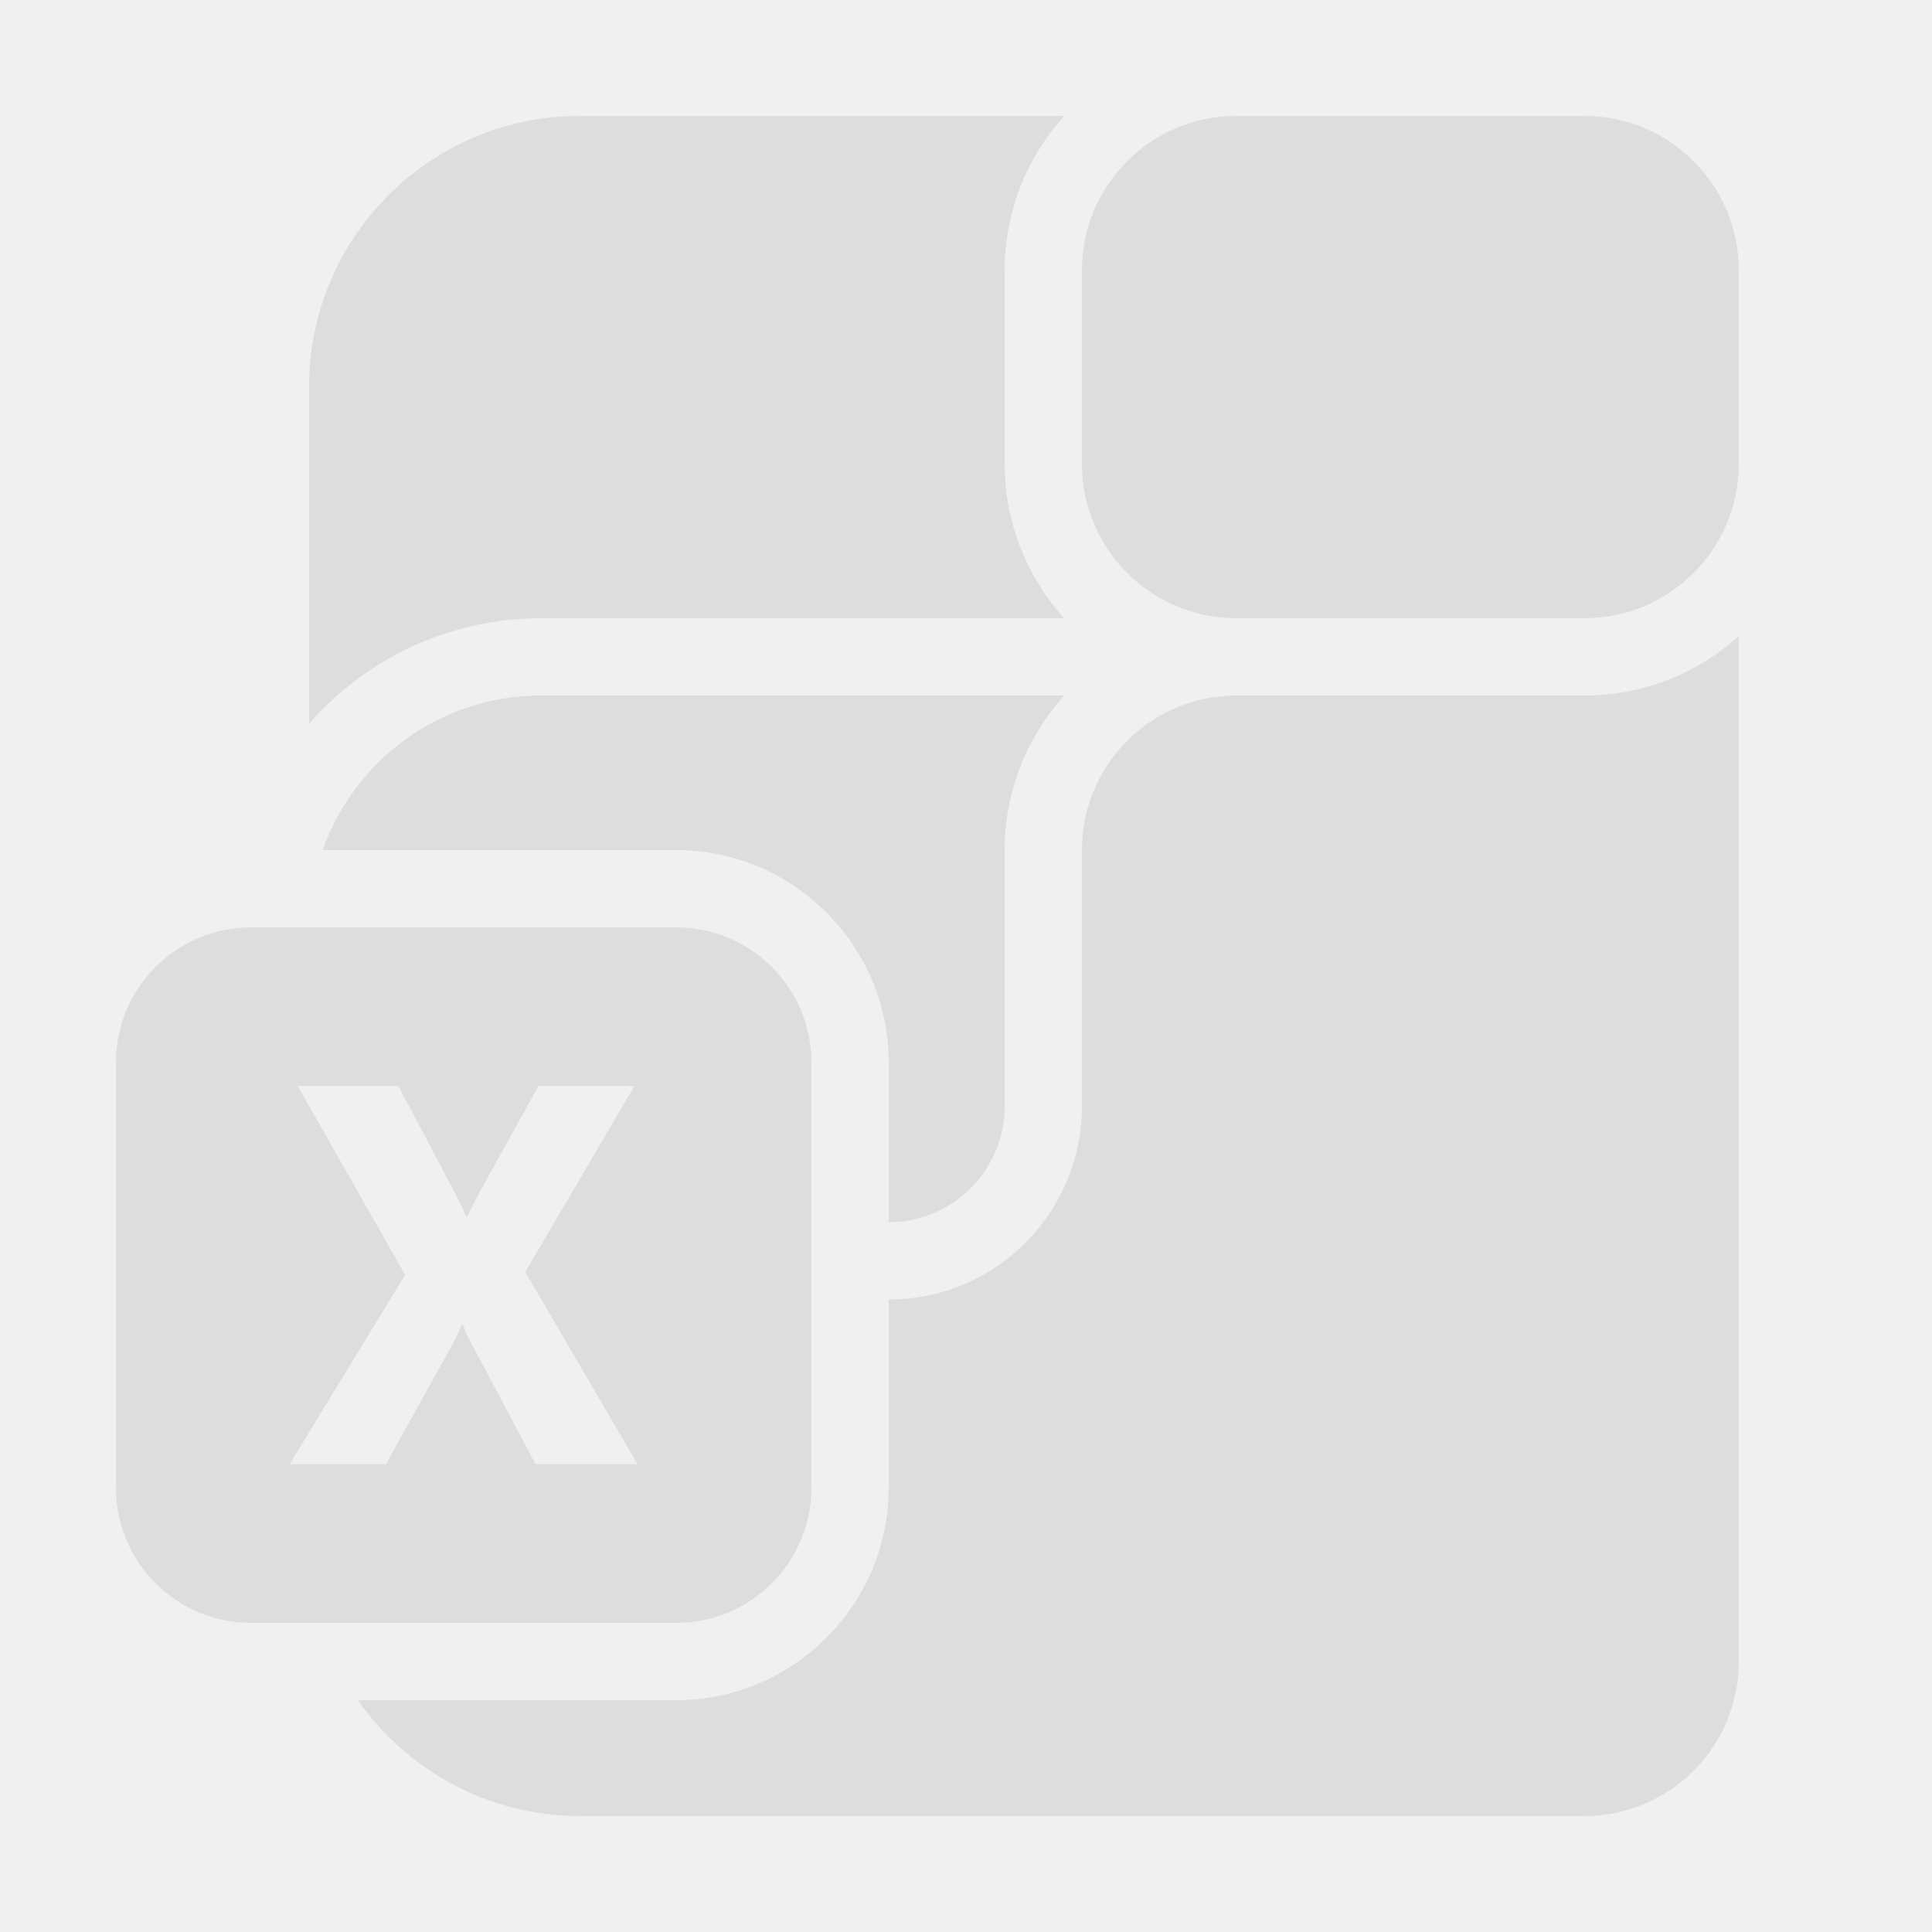
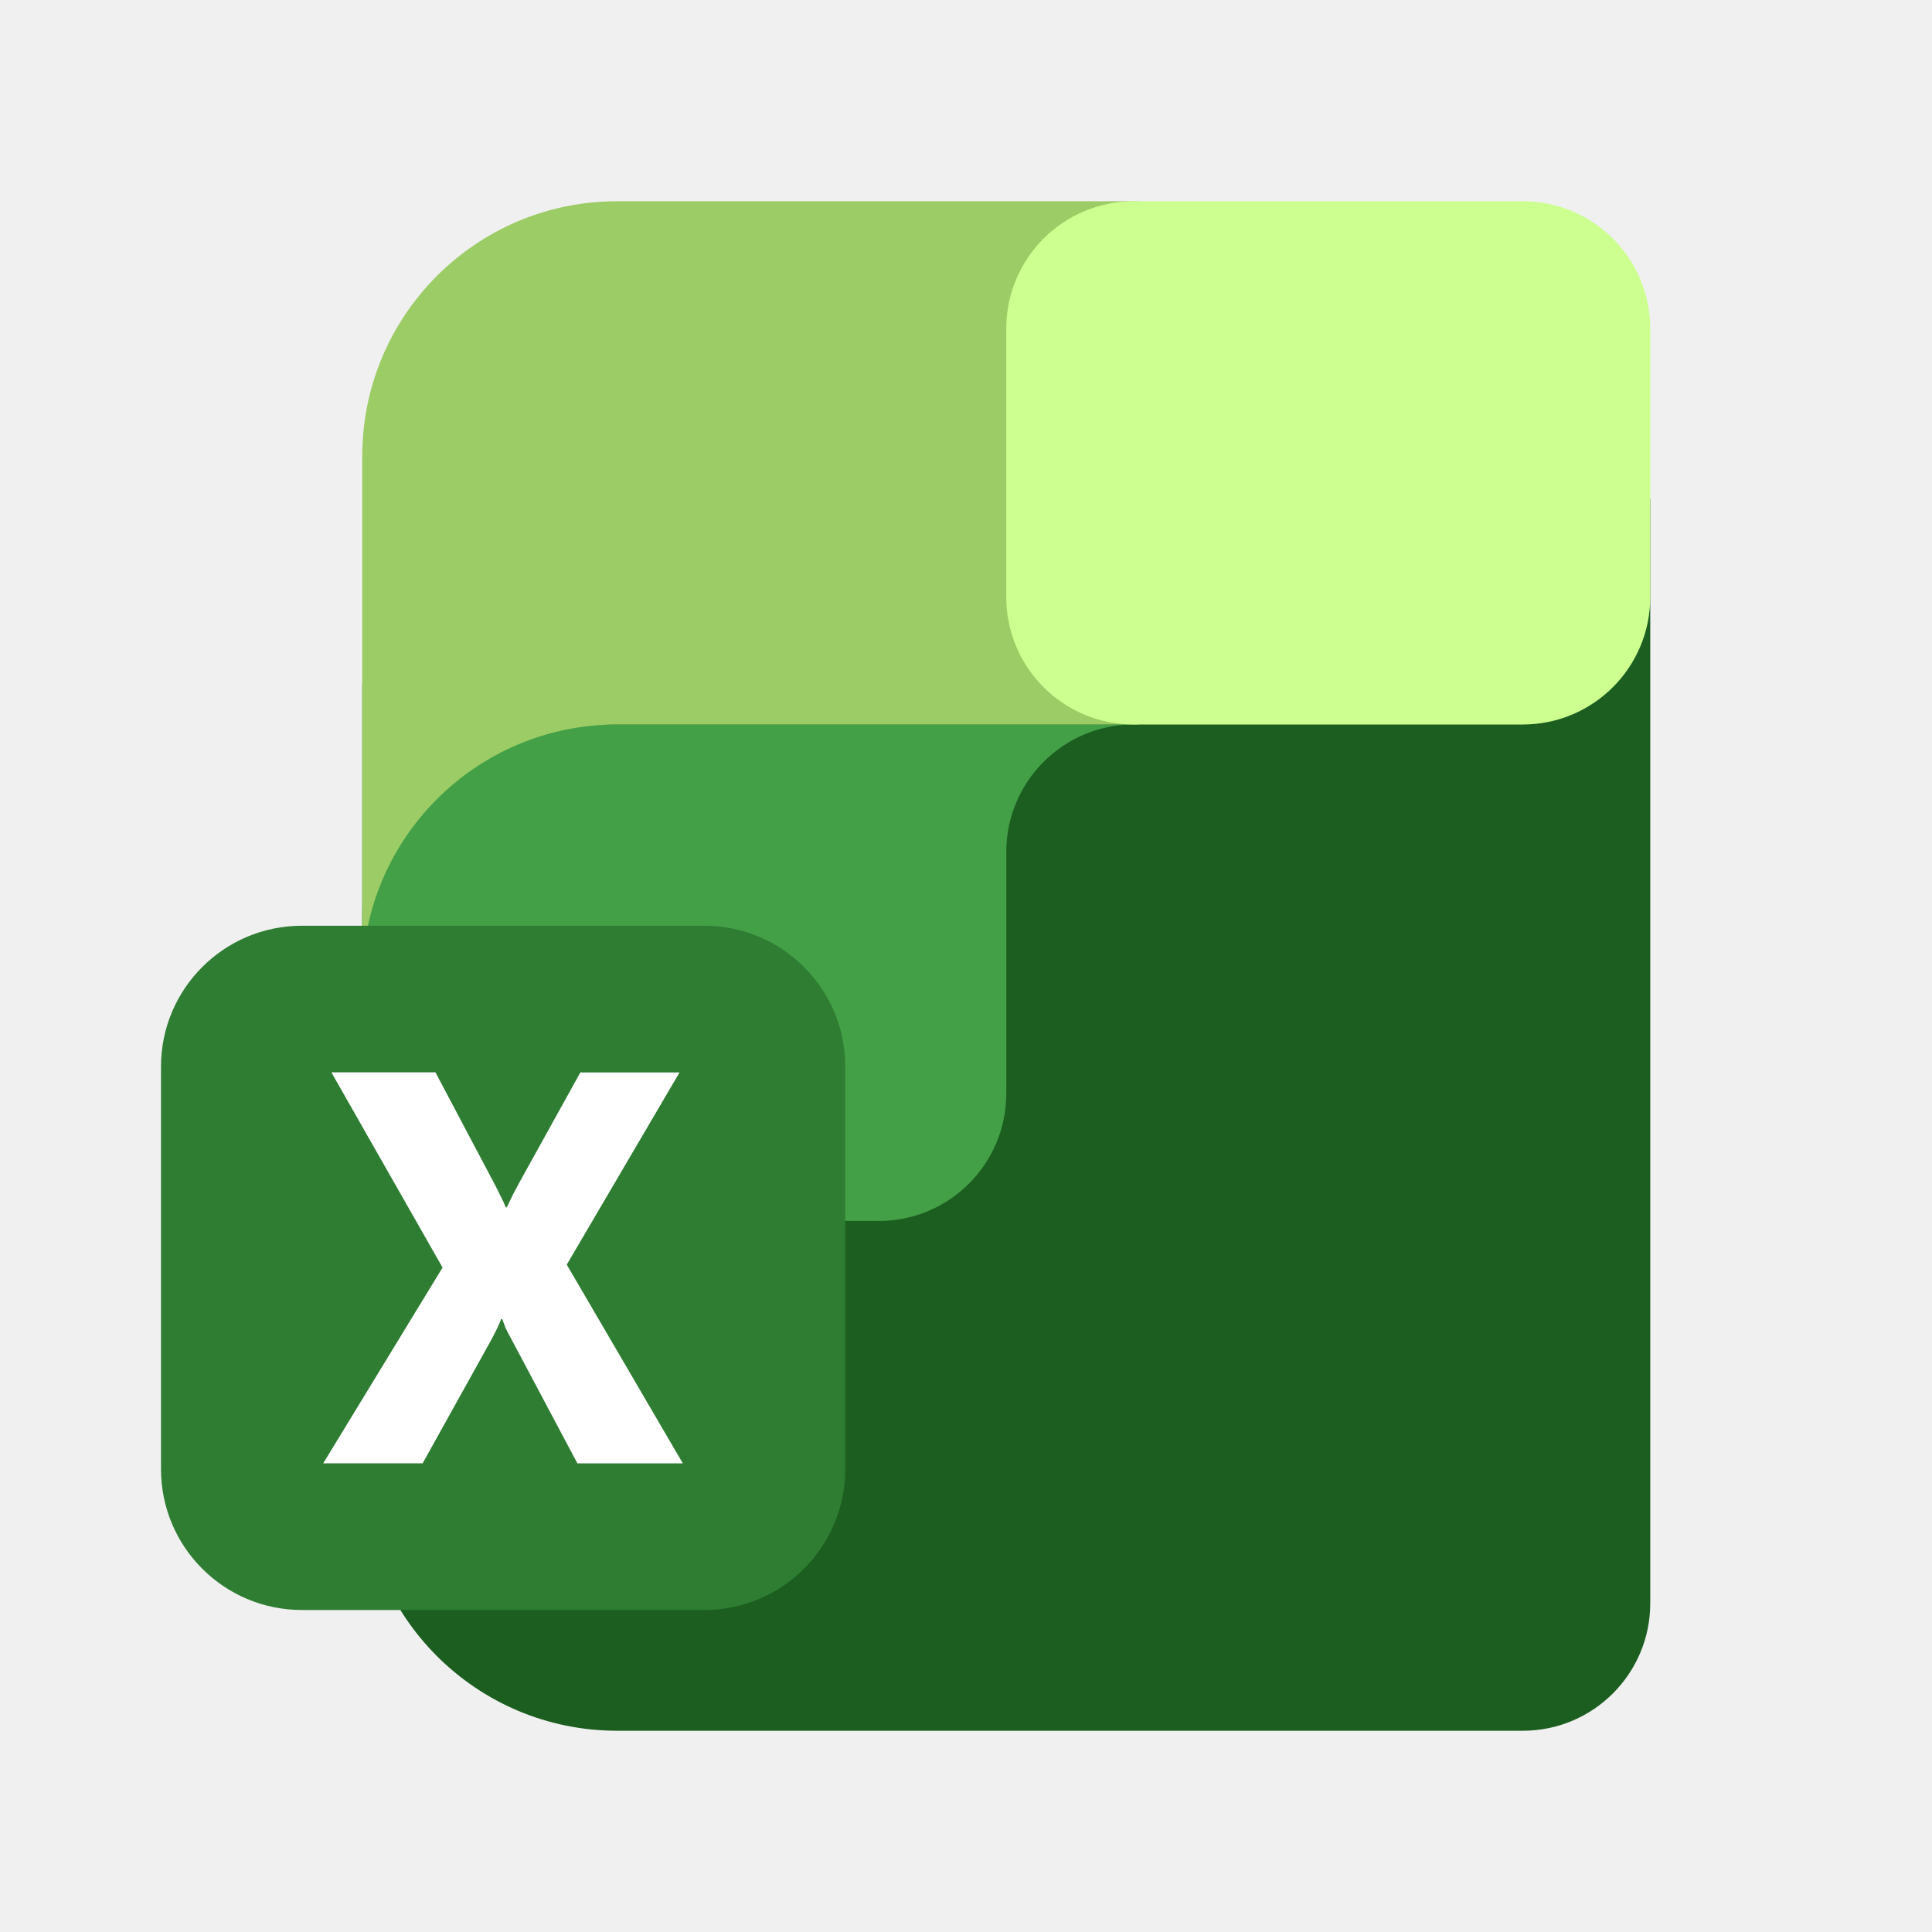
- <svg xmlns="http://www.w3.org/2000/svg" viewBox="0,0,256,256" width="500px" height="500px" fill-rule="nonzero">
-   <g fill="#dddddd" fill-rule="nonzero" stroke="none" stroke-width="1" stroke-linecap="butt" stroke-linejoin="miter" stroke-miterlimit="10" stroke-dasharray="" stroke-dashoffset="0" font-family="none" font-weight="none" font-size="none" text-anchor="none" style="mix-blend-mode: normal">
-     <g transform="scale(5.12,5.12)">
-       <path d="M15,3c-3.86,0 -7,3.14 -7,7v8.73c1.46,-1.67 3.61,-2.73 6,-2.73h13.539c-0.95,-1.06 -1.539,-2.46 -1.539,-4v-5c0,-1.53 0.579,-2.93 1.539,-4zM32,3c-2.21,0 -4,1.79 -4,4v5c0,2.21 1.79,4 4,4h9c2.21,0 4,-1.79 4,-4v-5c0,-2.21 -1.79,-4 -4,-4zM45,16.461c-1.06,0.96 -2.46,1.539 -4,1.539h-9c-2.21,0 -4,1.79 -4,4v6.631c0,2.76 -2.24,5 -5,5v4.869c0,3.03 -2.47,5.5 -5.5,5.5h-8.24c1.27,1.81 3.37,3 5.74,3h26c2.21,0 4,-1.79 4,-4zM14,18c-2.61,0 -4.82,1.67 -5.65,4h9.15c3.03,0 5.5,2.47 5.5,5.5v4.131c1.65,0 3,-1.34 3,-3v-6.631c0,-1.54 0.589,-2.94 1.539,-4zM6.5,24c-1.933,0 -3.5,1.567 -3.5,3.5v11c0,1.933 1.567,3.5 3.5,3.5h11c1.933,0 3.5,-1.567 3.5,-3.5v-11c0,-1.933 -1.567,-3.5 -3.5,-3.5zM7.703,28.105h2.607l1.473,2.785c0.059,0.114 0.109,0.215 0.15,0.301c0.045,0.082 0.09,0.179 0.135,0.293h0.027c0.063,-0.132 0.113,-0.235 0.15,-0.312c0.04,-0.077 0.094,-0.182 0.162,-0.309l1.529,-2.756h2.482l-2.824,4.812l2.906,4.975h-2.641l-1.656,-3.121c-0.059,-0.11 -0.105,-0.196 -0.137,-0.26c-0.027,-0.068 -0.056,-0.146 -0.088,-0.232h-0.027c-0.041,0.11 -0.079,0.2 -0.115,0.268c-0.037,0.069 -0.081,0.152 -0.131,0.252l-1.719,3.092h-2.49l2.988,-4.9z" />
-     </g>
-   </g>
+ <svg xmlns="http://www.w3.org/2000/svg" viewBox="0 0 48 48" width="480px" height="480px" baseProfile="basic">
+   <path fill="#1b5e20" d="M9,17.139c0-2.624,2.126-4.75,4.749-4.75H41v27.444C41,41.582,39.583,43,37.834,43H15.332 C11.835,43,9,40.164,9,36.667C9,36.667,9,17.139,9,17.139z" />
+   <path fill="#43a047" d="M9,22.75C9,20.126,11.126,18,13.749,18h14.418c-1.749,0-3.166,1.418-3.166,3.167v6 c0,1.749-1.417,3.167-3.166,3.167h-6.502c-3.497,0-6.332,2.836-6.332,6.333L9,22.75L9,22.75z" />
+   <path fill="#9ccc65" d="M9,11.333C9,7.836,11.835,5,15.332,5h12.941v13H15.332C11.835,18,9,20.836,9,24.333 C9,24.333,9,11.333,9,11.333z" />
+   <path fill="#ccff90" d="M28.166,5h9.668C39.582,5,41,6.418,41,8.166v6.668C41,16.582,39.582,18,37.834,18h-9.668 C26.417,18,25,16.582,25,14.834V8.166C25,6.418,26.417,5,28.166,5z" />
+   <path fill="#2e7d32" d="M7.5,23h10c1.933,0,3.5,1.567,3.5,3.5v10c0,1.933-1.567,3.5-3.5,3.5h-10C5.567,40,4,38.433,4,36.5 v-10C4,24.567,5.567,23,7.5,23z" />
+   <path fill="#fff" d="M16.965,36.357h-2.62L12.7,33.261c-0.059-0.109-0.104-0.194-0.135-0.258 c-0.027-0.067-0.057-0.145-0.088-0.23H12.45c-0.041,0.109-0.079,0.197-0.115,0.264c-0.036,0.068-0.079,0.151-0.129,0.251 l-1.706,3.068H8.03l2.965-4.864l-2.762-4.85h2.586l1.462,2.764c0.059,0.113,0.109,0.213,0.149,0.298 c0.045,0.081,0.09,0.178,0.135,0.291h0.027c0.063-0.131,0.112-0.235,0.149-0.311c0.041-0.076,0.095-0.178,0.162-0.304l1.516-2.736 h2.464l-2.802,4.776L16.965,36.357L16.965,36.357z" />
</svg>
